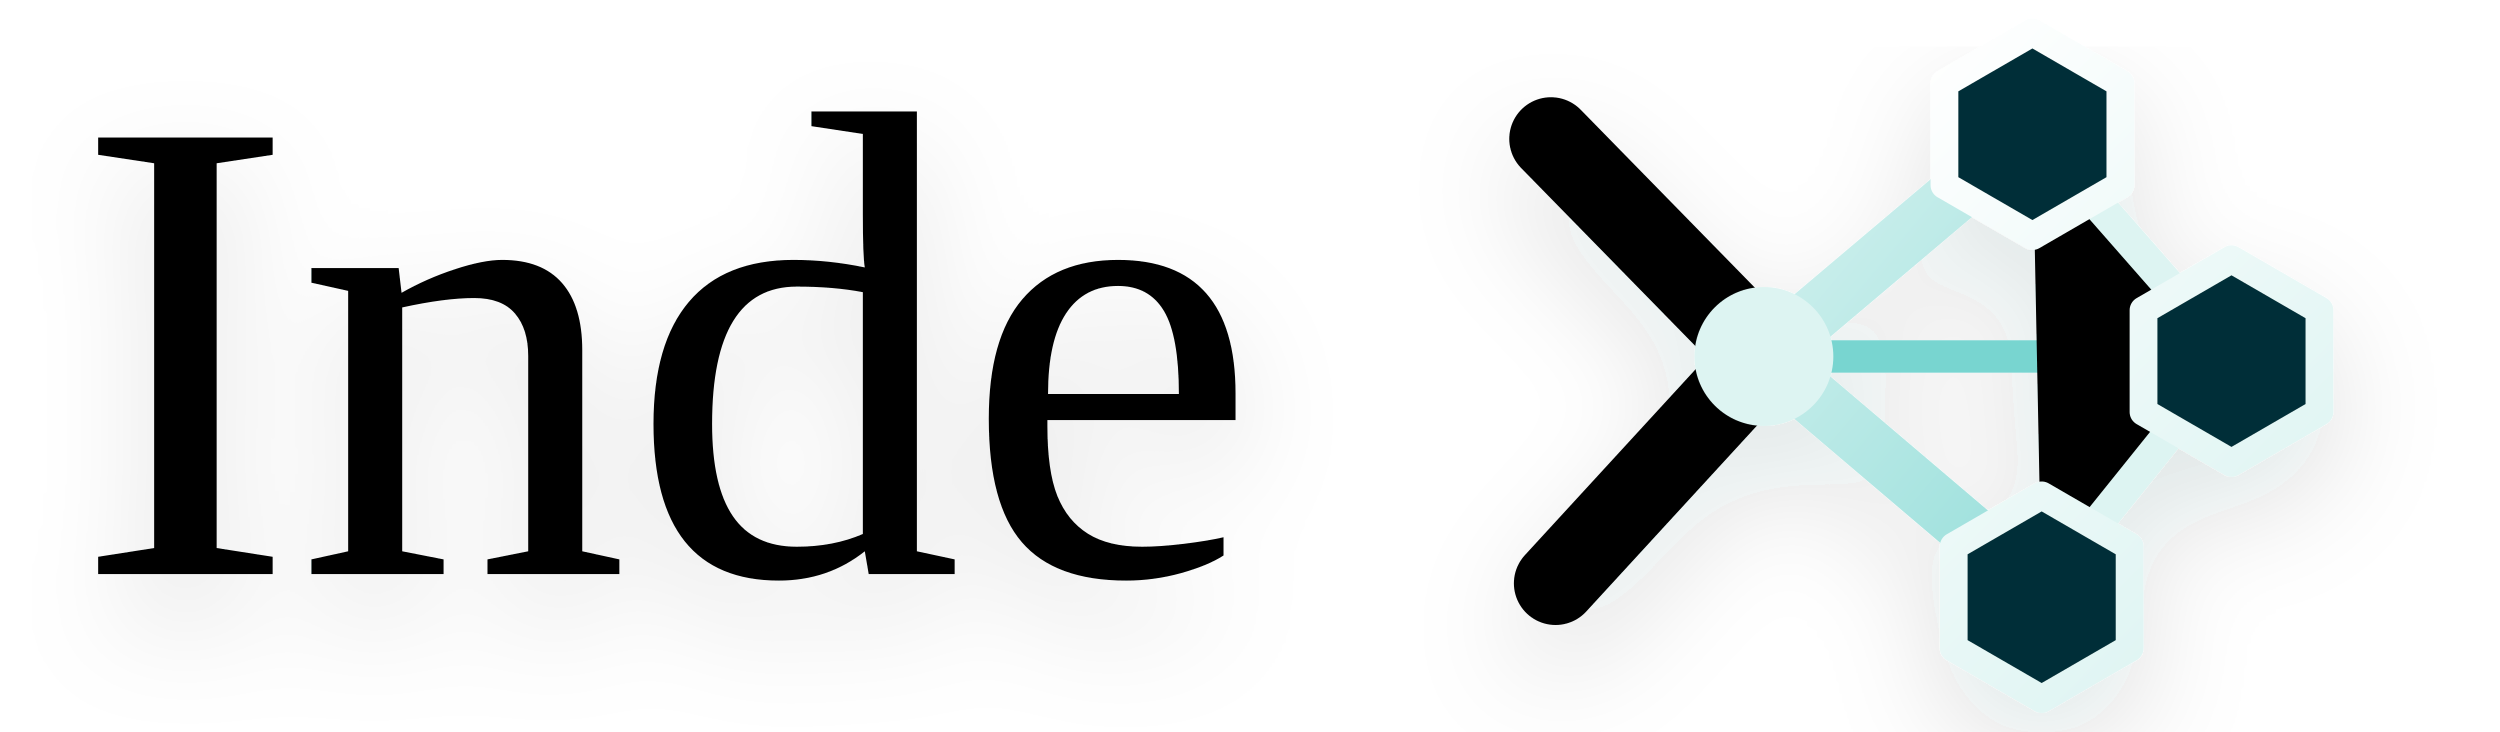
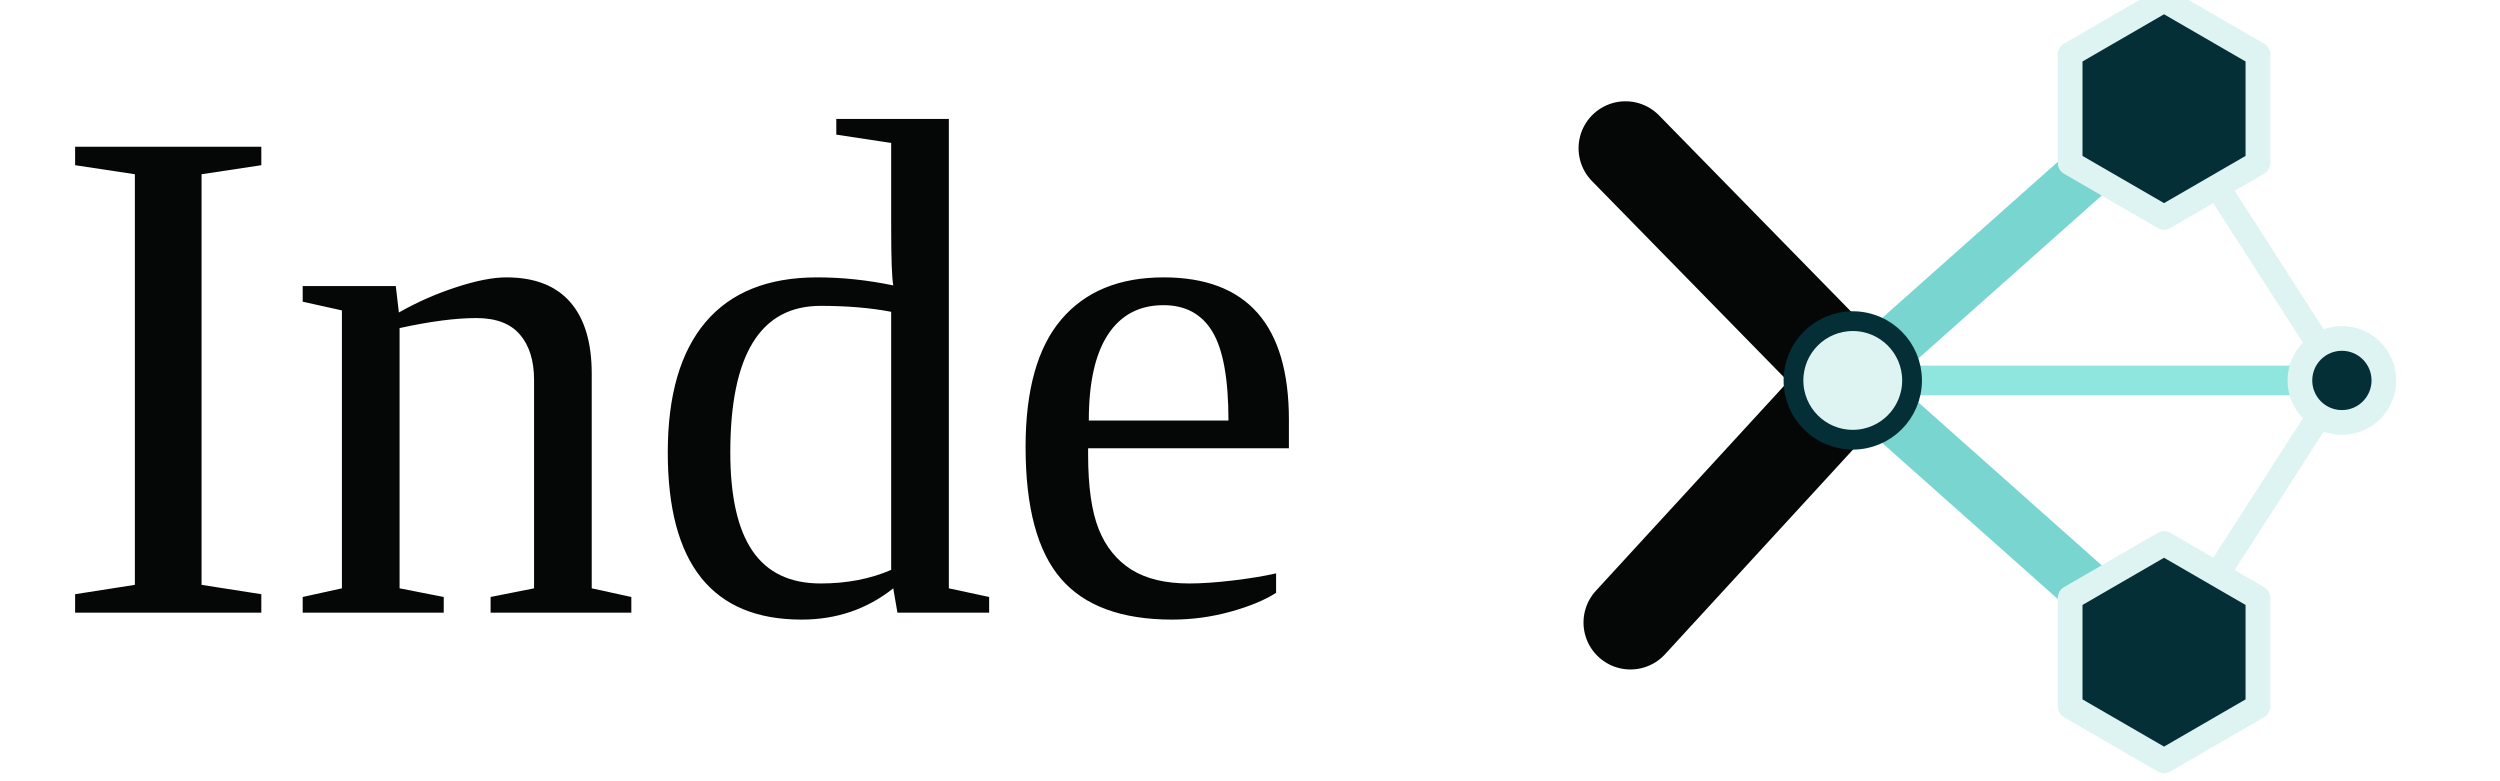
- <svg xmlns="http://www.w3.org/2000/svg" viewBox="18 42 540 158" role="img" aria-labelledby="index-logo-title">
-   <defs>
-     <filter id="indexLogoShadow" x="-20%" y="-20%" width="140%" height="150%" color-interpolation-filters="sRGB">
-       <feDropShadow dx="0" dy="10" stdDeviation="12" flood-color="#052e35" flood-opacity="0.12" />
-     </filter>
-     <linearGradient id="indexGraphStroke" x1="440" y1="65" x2="570" y2="175" gradientUnits="userSpaceOnUse">
-       <stop stop-color="#ddf4f2" />
-       <stop offset="1" stop-color="#78d5d0" />
-     </linearGradient>
-     <linearGradient id="indexNodeFill" x1="462" y1="73" x2="560" y2="170" gradientUnits="userSpaceOnUse">
-       <stop stop-color="#fff" />
-       <stop offset="1" stop-color="#ddf4f2" />
-     </linearGradient>
-   </defs>
-   <g filter="url(#indexLogoShadow)">
+ <svg xmlns="http://www.w3.org/2000/svg" viewBox="24 42 506 158" role="img" aria-labelledby="index-logo-title" shape-rendering="geometricPrecision">
+   <g>
    <text x="34" y="166" fill="#050606" font-family="Bodoni 72, Didot, Georgia, serif" font-size="144" font-weight="500" letter-spacing="0">Inde</text>
-     <g transform="translate(-48 0)" stroke-linecap="round" stroke-linejoin="round">
-       <path d="M401 72L447 119" stroke="#050606" stroke-width="18" />
-       <path d="M402 168L447 119" stroke="#050606" stroke-width="18" />
-       <path d="M447 119L505 70" stroke="url(#indexGraphStroke)" stroke-width="12" />
-       <path d="M447 119L507 170" stroke="url(#indexGraphStroke)" stroke-width="12" />
-       <path d="M447 119L548 119" stroke="#78d5d0" stroke-width="7" />
-       <path d="M505 70L548 119L507 170" stroke="#ddf4f2" stroke-width="7" />
-       <circle cx="447" cy="119" r="15" fill="#ddf4f2" />
-       <polygon points="505,49 524,60 524,82 505,93 486,82 486,60" fill="#052f37" stroke="url(#indexNodeFill)" stroke-width="6" />
-       <polygon points="548,98 567,109 567,131 548,142 529,131 529,109" fill="#052f37" stroke="url(#indexNodeFill)" stroke-width="6" />
-       <polygon points="507,149 526,160 526,182 507,193 488,182 488,160" fill="#052f37" stroke="url(#indexNodeFill)" stroke-width="6" />
+     <g transform="translate(340 42)" stroke-linecap="round" stroke-linejoin="round">
+       <path d="M13 30L59 77" stroke="#050606" stroke-width="19" />
+       <path d="M14 126L59 77" stroke="#050606" stroke-width="19" />
+       <path d="M122 21L158 77L122 133" fill="none" stroke="#ddf4f2" stroke-width="5" />
+       <path d="M59 77L122 21" stroke="#78d5d0" stroke-width="11" />
+       <path d="M59 77L122 133" stroke="#78d5d0" stroke-width="11" />
+       <path d="M59 77L158 77" stroke="#8fe6df" stroke-width="6" />
+       <circle cx="59" cy="77" r="12" fill="#ddf4f2" stroke="#052f37" stroke-width="4" />
+       <polygon points="122,0 141,11 141,33 122,44 103,33 103,11" fill="#052f37" stroke="#ddf4f2" stroke-width="5" />
+       <circle cx="158" cy="77" r="8.5" fill="#052f37" stroke="#ddf4f2" stroke-width="5" />
+       <polygon points="122,110 141,121 141,143 122,154 103,143 103,121" fill="#052f37" stroke="#ddf4f2" stroke-width="5" />
    </g>
  </g>
</svg>
